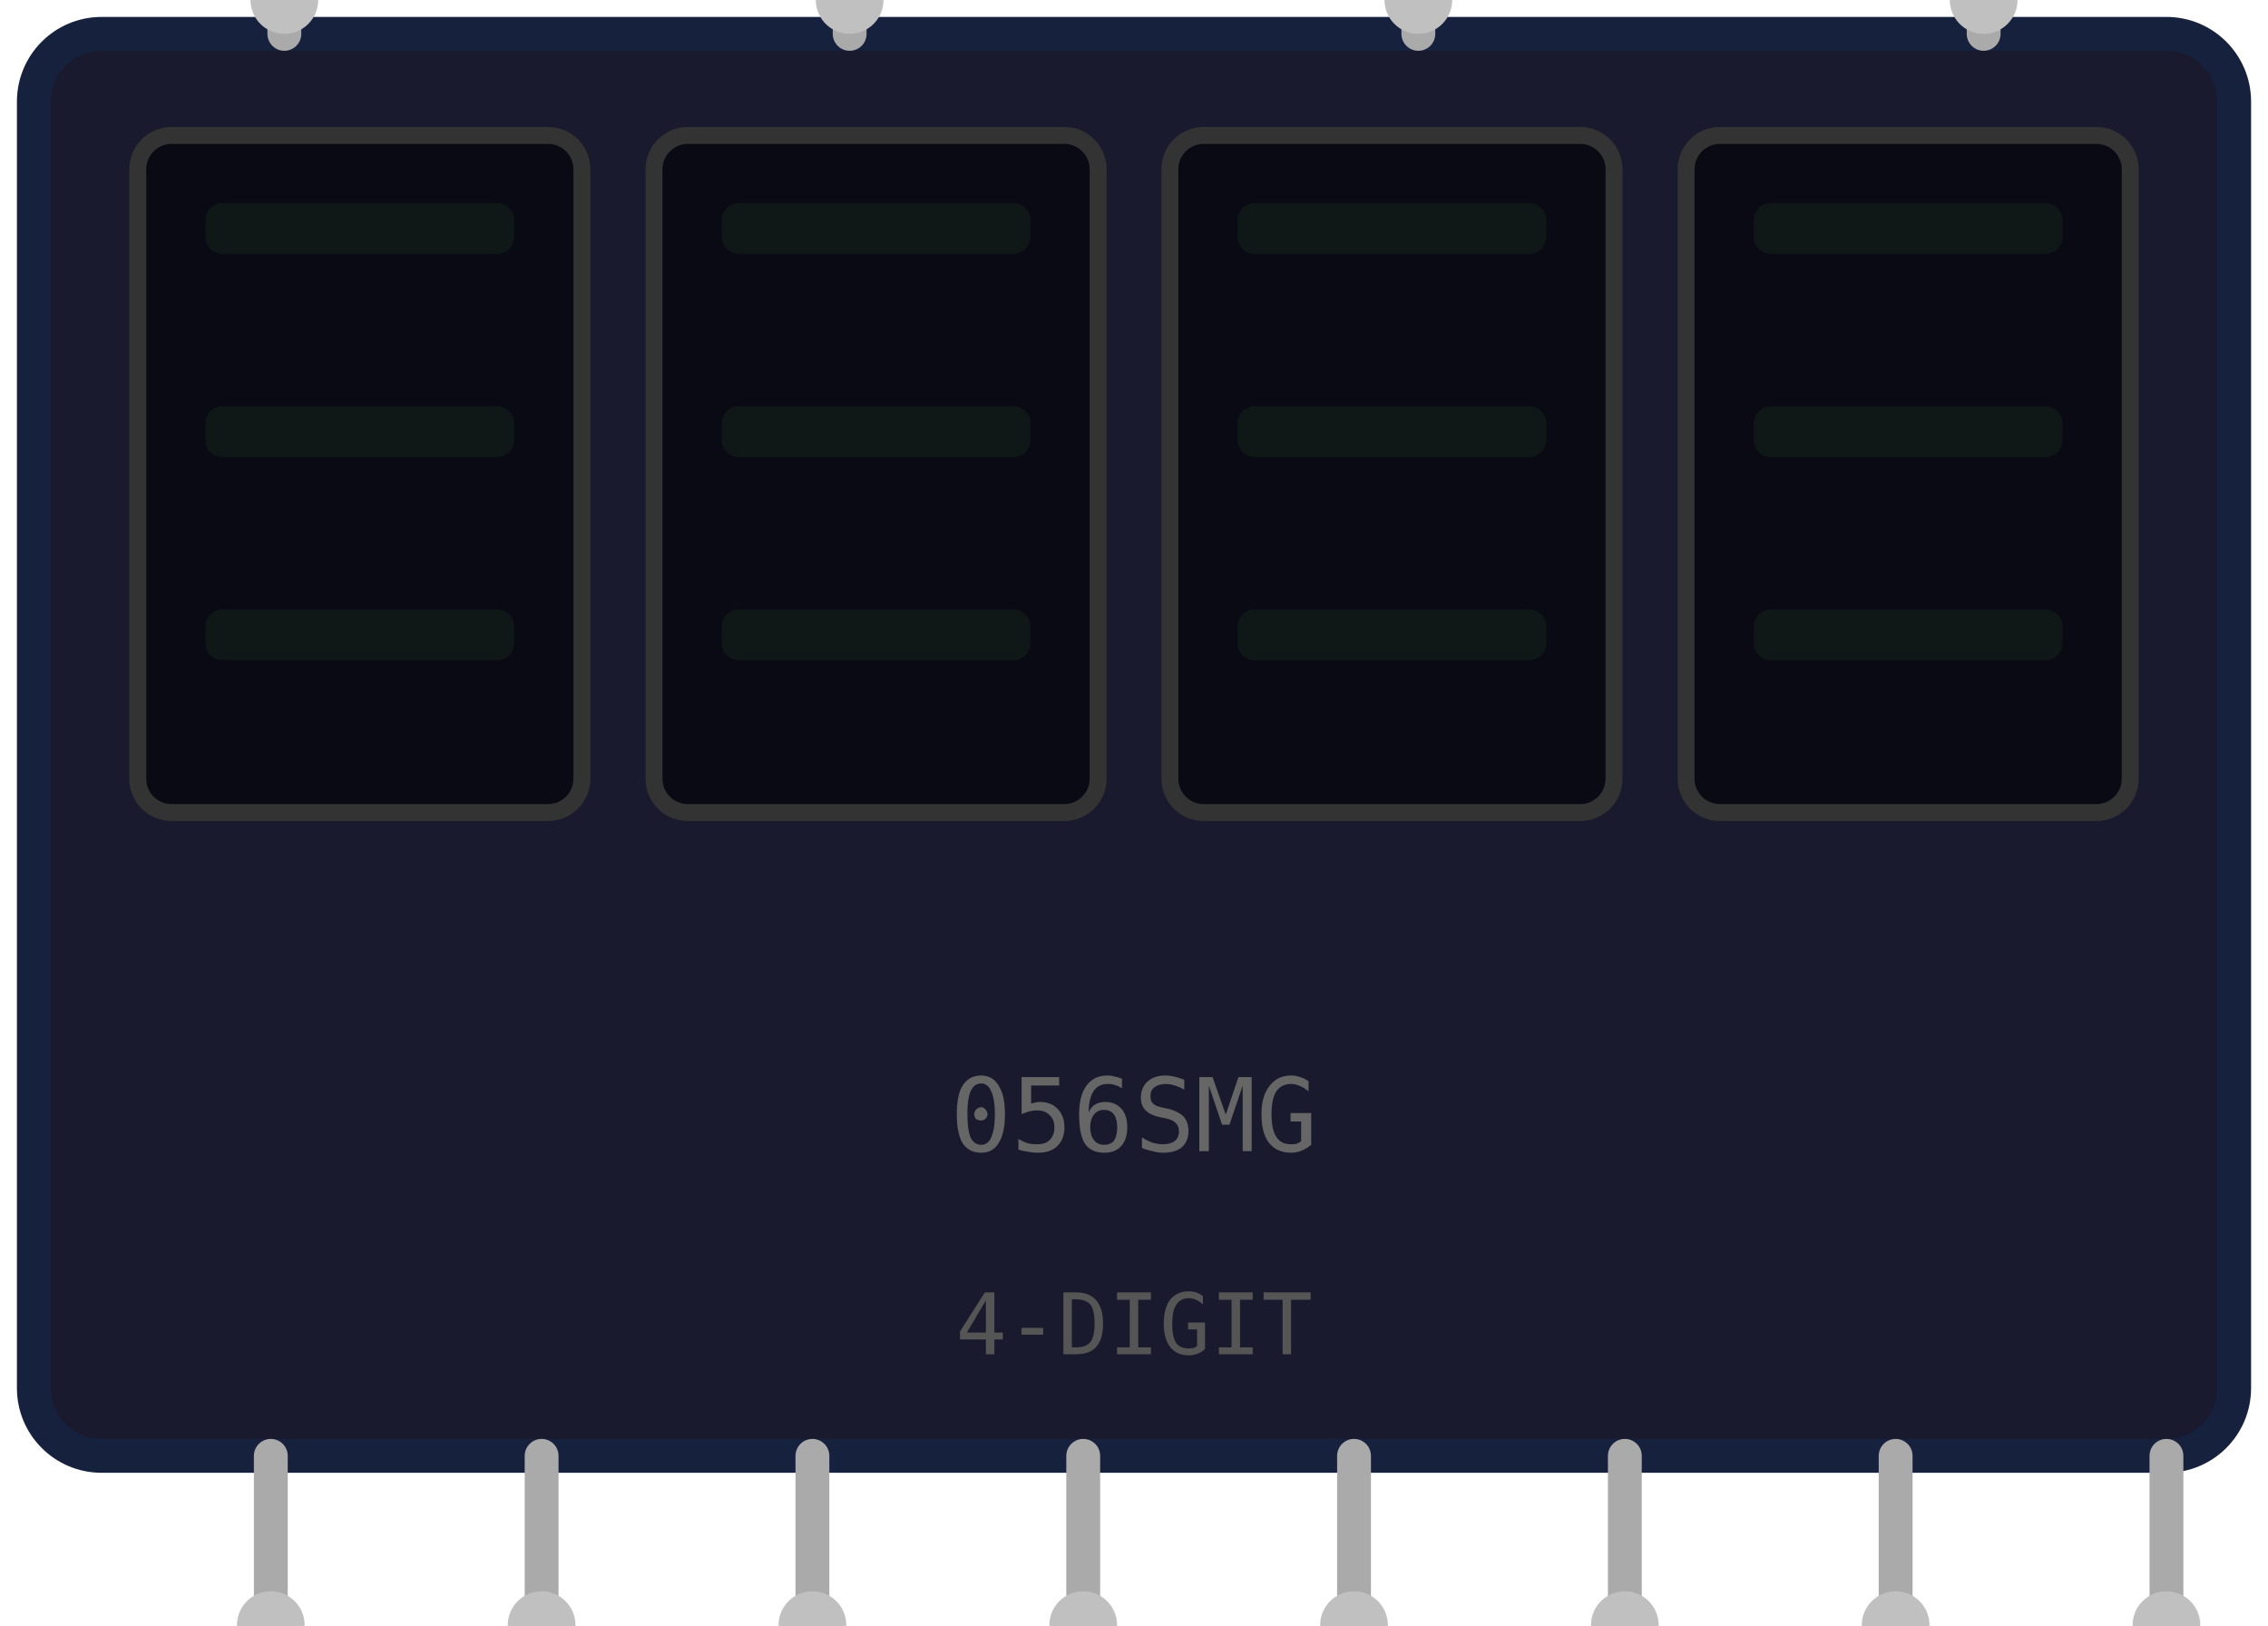
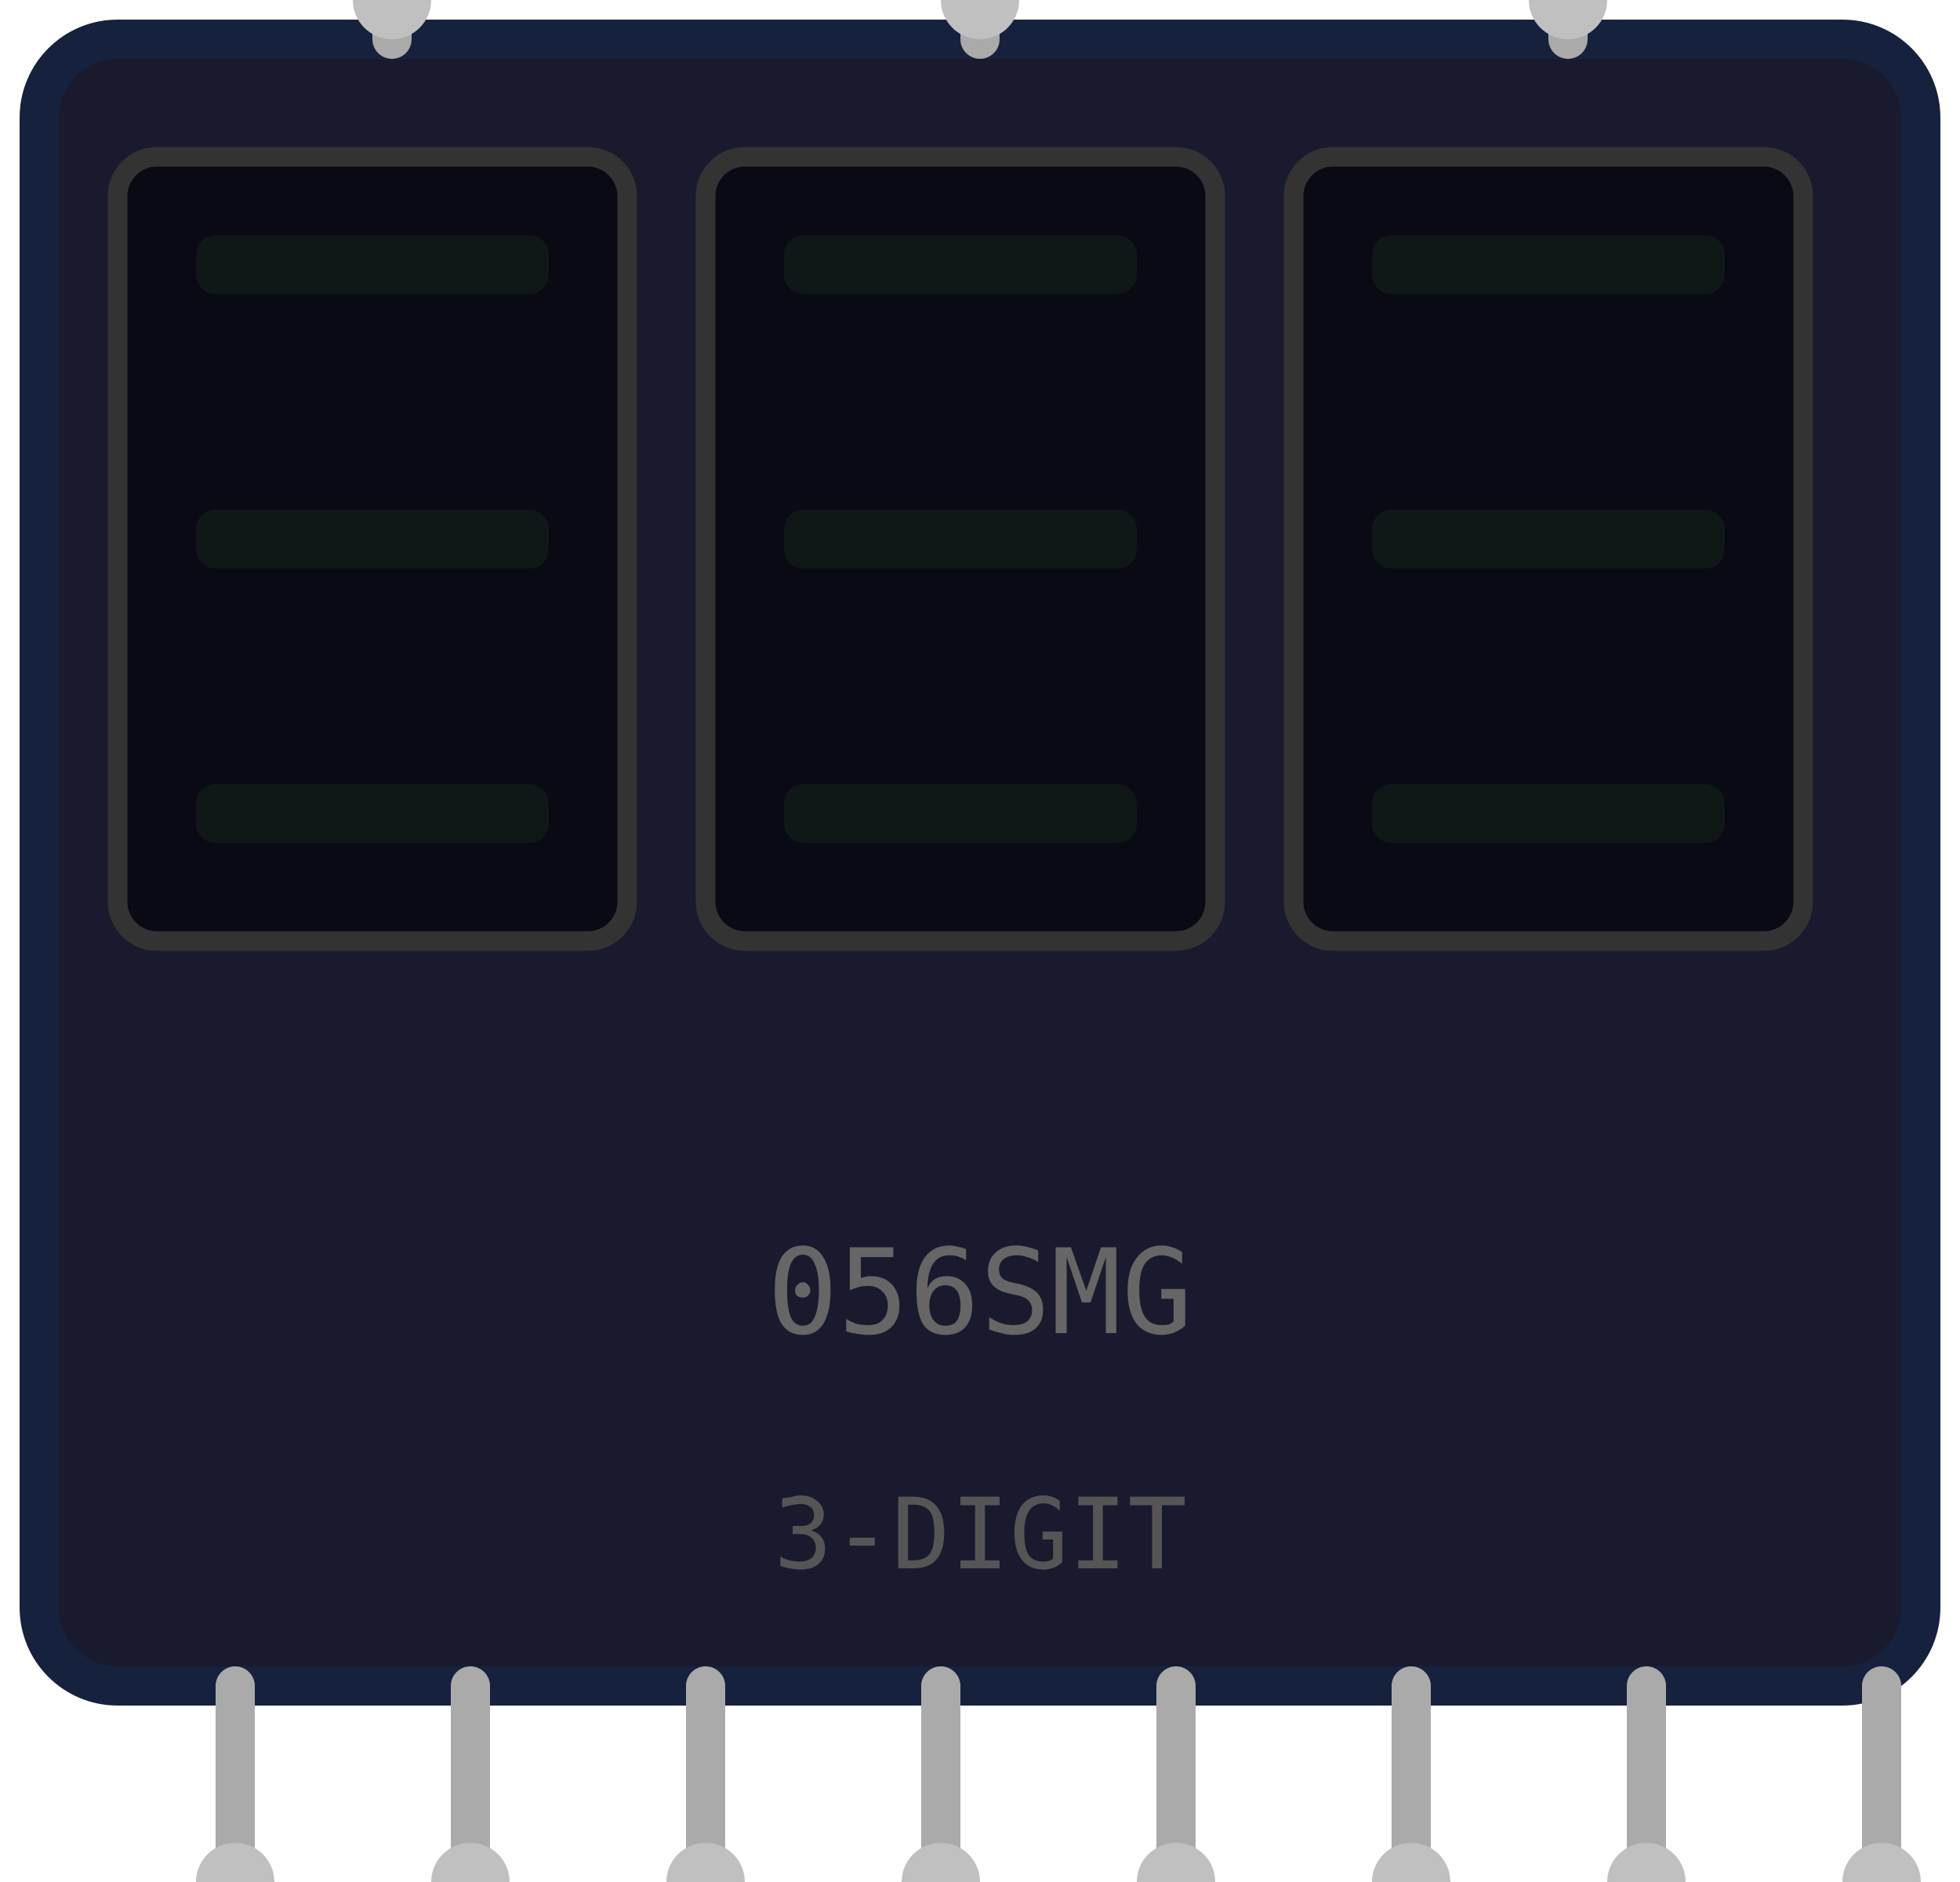
- <svg xmlns="http://www.w3.org/2000/svg" viewBox="0 0 67 48" width="67" height="48">
-   <rect x="1" y="1" width="65" height="42" rx="2" fill="#1a1a2e" stroke="#16213e" stroke-width="1" />
+ <svg xmlns="http://www.w3.org/2000/svg" viewBox="0 0 50 48" width="50" height="48">
+   <rect x="1" y="1" width="48" height="42" rx="2" fill="#1a1a2e" stroke="#16213e" stroke-width="1" />
  <g fill="#0a0a15" stroke="#333" stroke-width="0.5">
-     <rect x="4.07" y="4" width="13.12" height="20" rx="1" />
-     <rect x="19.32" y="4" width="13.12" height="20" rx="1" />
-     <rect x="34.56" y="4" width="13.12" height="20" rx="1" />
-     <rect x="49.81" y="4" width="13.12" height="20" rx="1" />
+     <rect x="3" y="4" width="13" height="20" rx="1" />
+     <rect x="18" y="4" width="13" height="20" rx="1" />
+     <rect x="33" y="4" width="13" height="20" rx="1" />
  </g>
  <g fill="#1a3a1a" opacity="0.3">
-     <rect x="6.07" y="6" width="9.12" height="1.5" rx="0.5" />
-     <rect x="6.07" y="12" width="9.12" height="1.5" rx="0.5" />
-     <rect x="6.07" y="18" width="9.12" height="1.5" rx="0.5" />
-     <rect x="21.32" y="6" width="9.12" height="1.5" rx="0.5" />
-     <rect x="21.32" y="12" width="9.12" height="1.5" rx="0.5" />
-     <rect x="21.32" y="18" width="9.12" height="1.5" rx="0.5" />
-     <rect x="36.56" y="6" width="9.12" height="1.5" rx="0.5" />
-     <rect x="36.56" y="12" width="9.12" height="1.5" rx="0.5" />
-     <rect x="36.56" y="18" width="9.12" height="1.5" rx="0.5" />
-     <rect x="51.81" y="6" width="9.12" height="1.5" rx="0.5" />
-     <rect x="51.81" y="12" width="9.12" height="1.5" rx="0.5" />
-     <rect x="51.81" y="18" width="9.12" height="1.5" rx="0.5" />
+     <rect x="5" y="6" width="9" height="1.5" rx="0.5" />
+     <rect x="5" y="13" width="9" height="1.5" rx="0.5" />
+     <rect x="5" y="20" width="9" height="1.5" rx="0.5" />
+     <rect x="20" y="6" width="9" height="1.5" rx="0.5" />
+     <rect x="20" y="13" width="9" height="1.5" rx="0.5" />
+     <rect x="20" y="20" width="9" height="1.5" rx="0.5" />
+     <rect x="35" y="6" width="9" height="1.5" rx="0.5" />
+     <rect x="35" y="13" width="9" height="1.5" rx="0.5" />
+     <rect x="35" y="20" width="9" height="1.5" rx="0.5" />
  </g>
-   <text x="33.5" y="34" text-anchor="middle" font-family="monospace" font-size="3" fill="#666">056SMG</text>
-   <text x="33.5" y="40" text-anchor="middle" font-family="monospace" font-size="2.5" fill="#555">4-DIGIT</text>
+   <text x="25" y="34" text-anchor="middle" font-family="monospace" font-size="3" fill="#666">056SMG</text>
+   <text x="25" y="40" text-anchor="middle" font-family="monospace" font-size="2.5" fill="#555">3-DIGIT</text>
  <g stroke="#aaa" stroke-width="1" stroke-linecap="round">
-     <line x1="8" y1="43" x2="8" y2="48" />
-     <line x1="16" y1="43" x2="16" y2="48" />
+     <line x1="6" y1="43" x2="6" y2="48" />
+     <line x1="12" y1="43" x2="12" y2="48" />
+     <line x1="18" y1="43" x2="18" y2="48" />
    <line x1="24" y1="43" x2="24" y2="48" />
-     <line x1="32" y1="43" x2="32" y2="48" />
-     <line x1="40" y1="43" x2="40" y2="48" />
+     <line x1="30" y1="43" x2="30" y2="48" />
+     <line x1="36" y1="43" x2="36" y2="48" />
+     <line x1="42" y1="43" x2="42" y2="48" />
    <line x1="48" y1="43" x2="48" y2="48" />
-     <line x1="56" y1="43" x2="56" y2="48" />
-     <line x1="64" y1="43" x2="64" y2="48" />
  </g>
  <g fill="#c0c0c0">
-     <circle cx="8" cy="48" r="1" />
-     <circle cx="16" cy="48" r="1" />
+     <circle cx="6" cy="48" r="1" />
+     <circle cx="12" cy="48" r="1" />
+     <circle cx="18" cy="48" r="1" />
    <circle cx="24" cy="48" r="1" />
-     <circle cx="32" cy="48" r="1" />
-     <circle cx="40" cy="48" r="1" />
+     <circle cx="30" cy="48" r="1" />
+     <circle cx="36" cy="48" r="1" />
+     <circle cx="42" cy="48" r="1" />
    <circle cx="48" cy="48" r="1" />
-     <circle cx="56" cy="48" r="1" />
-     <circle cx="64" cy="48" r="1" />
  </g>
  <g stroke="#aaa" stroke-width="1" stroke-linecap="round">
-     <line x1="8.4" y1="0" x2="8.4" y2="1" />
-     <line x1="25.1" y1="0" x2="25.1" y2="1" />
-     <line x1="41.9" y1="0" x2="41.9" y2="1" />
-     <line x1="58.6" y1="0" x2="58.6" y2="1" />
+     <line x1="10" y1="0" x2="10" y2="1" />
+     <line x1="25" y1="0" x2="25" y2="1" />
+     <line x1="40" y1="0" x2="40" y2="1" />
  </g>
  <g fill="#c0c0c0">
-     <circle cx="8.4" cy="0" r="1" />
-     <circle cx="25.1" cy="0" r="1" />
-     <circle cx="41.9" cy="0" r="1" />
-     <circle cx="58.6" cy="0" r="1" />
+     <circle cx="10" cy="0" r="1" />
+     <circle cx="25" cy="0" r="1" />
+     <circle cx="40" cy="0" r="1" />
  </g>
</svg>
